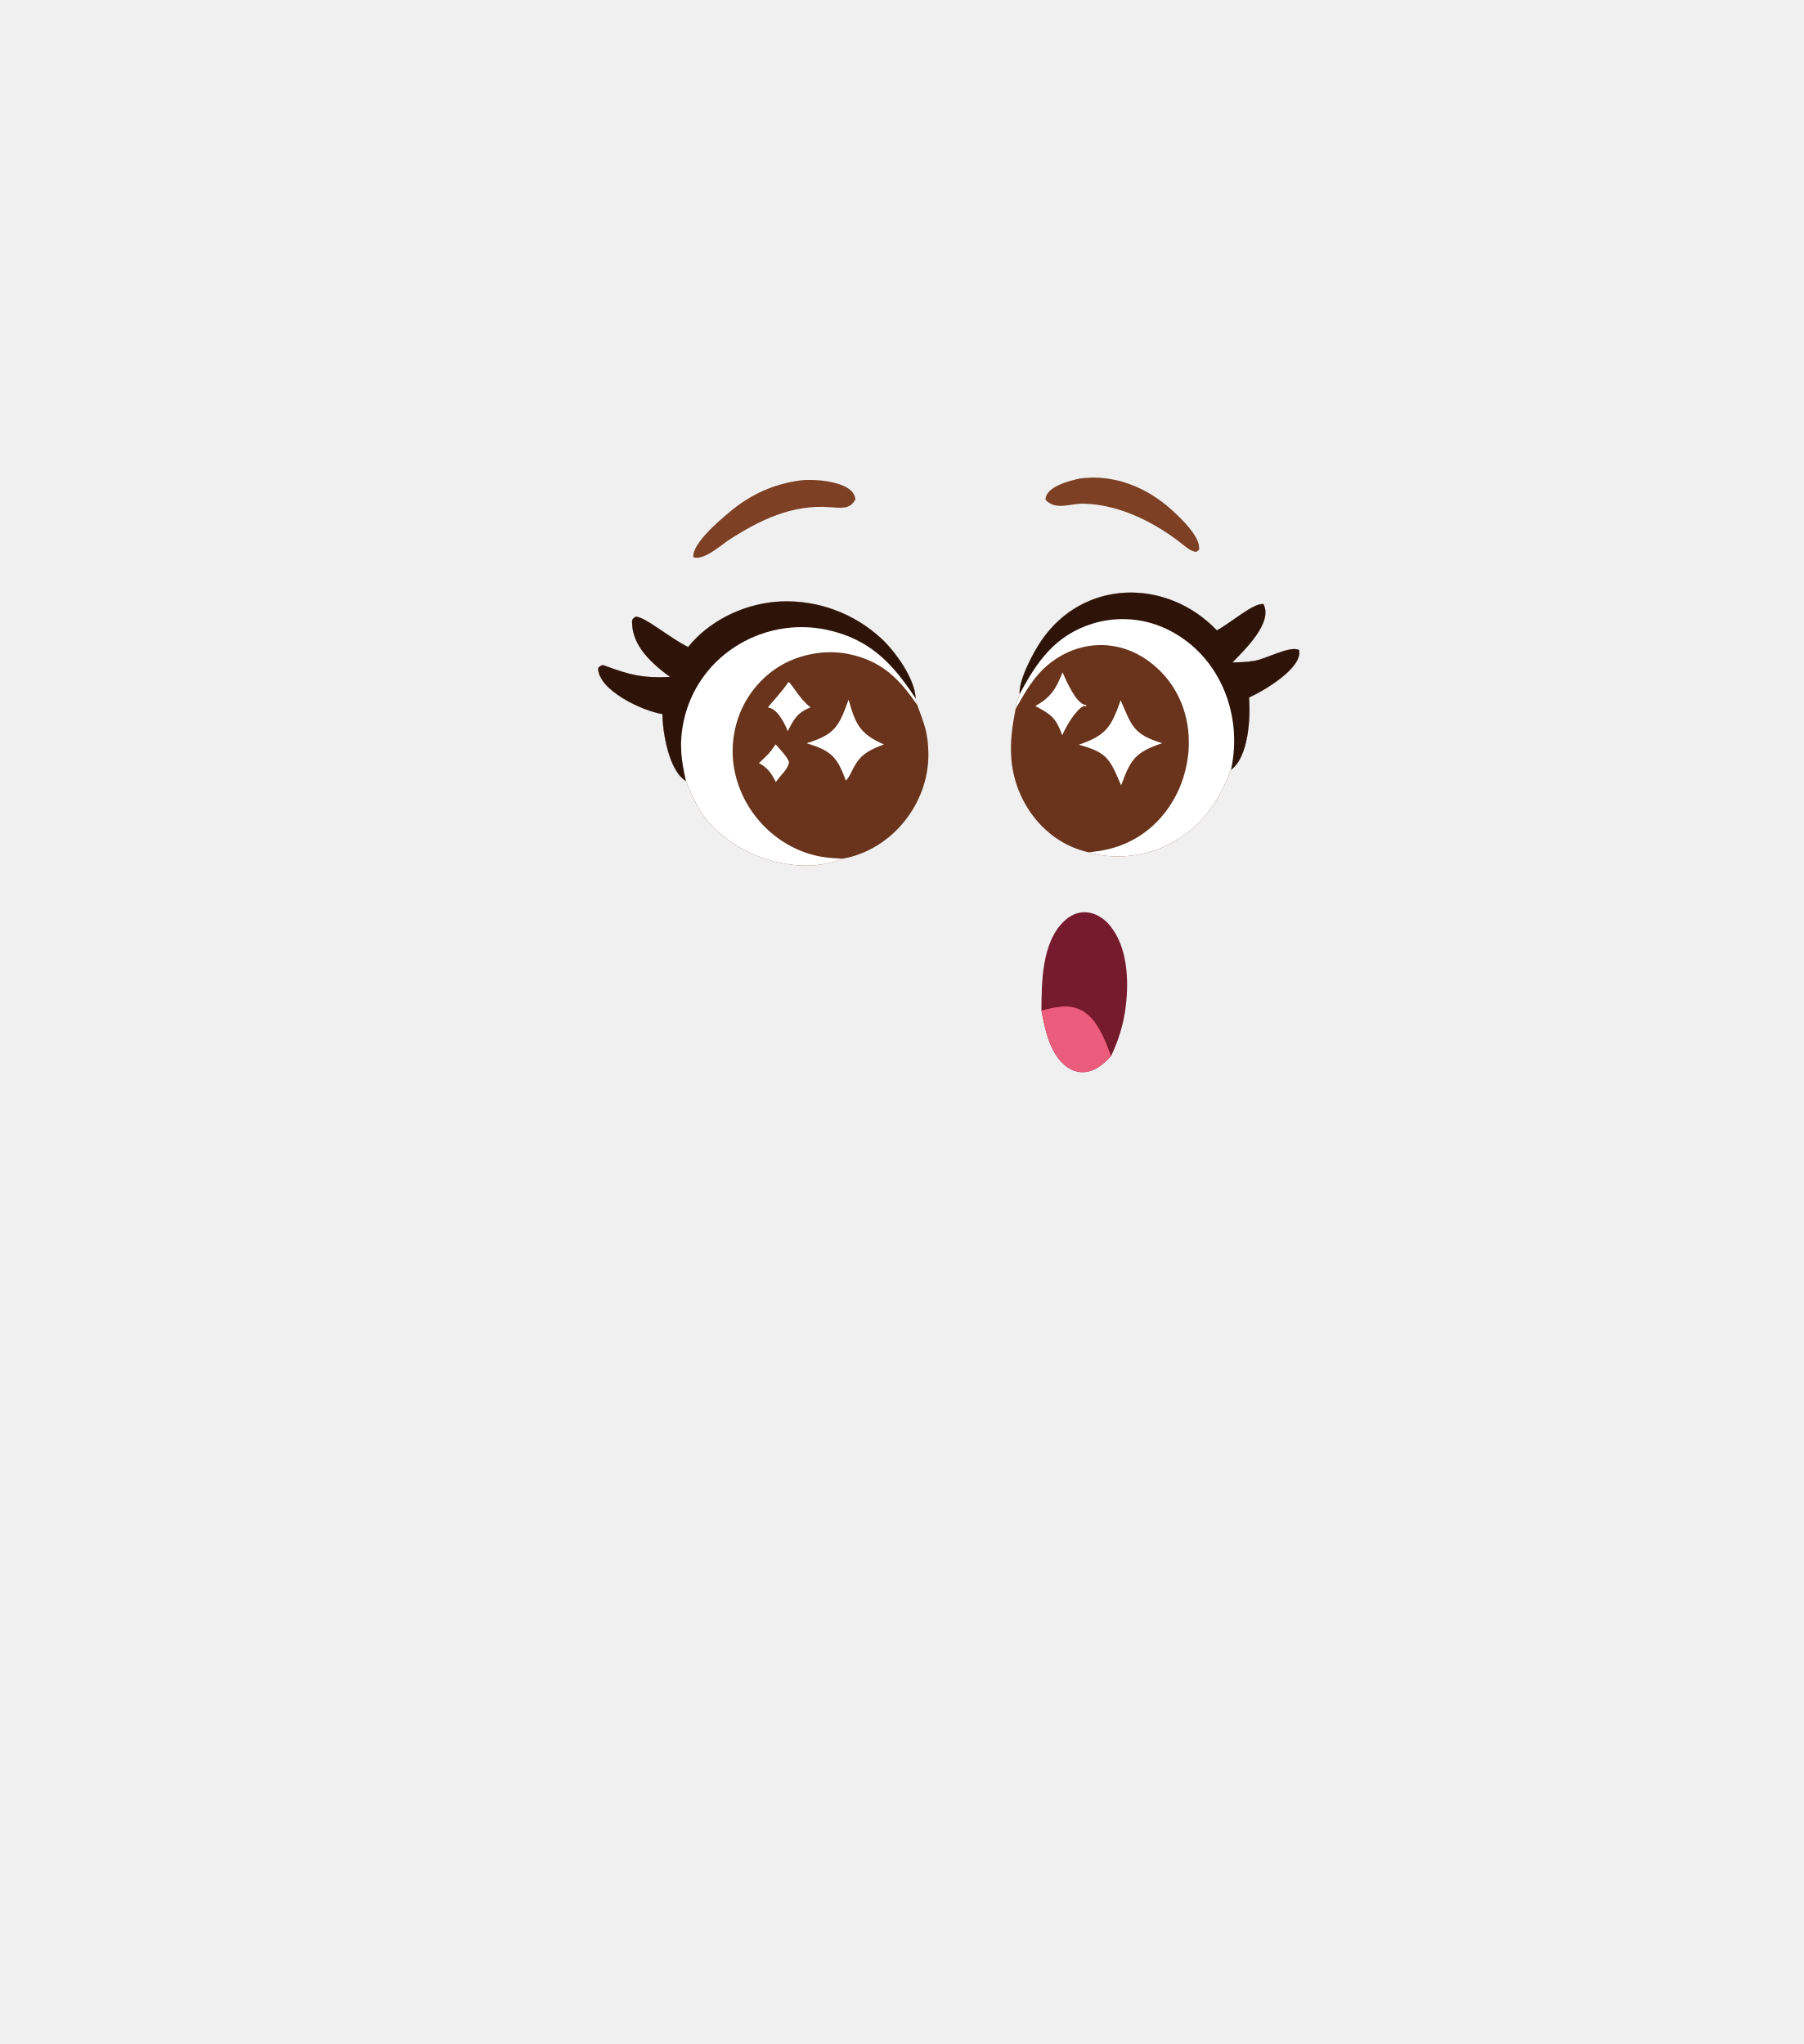
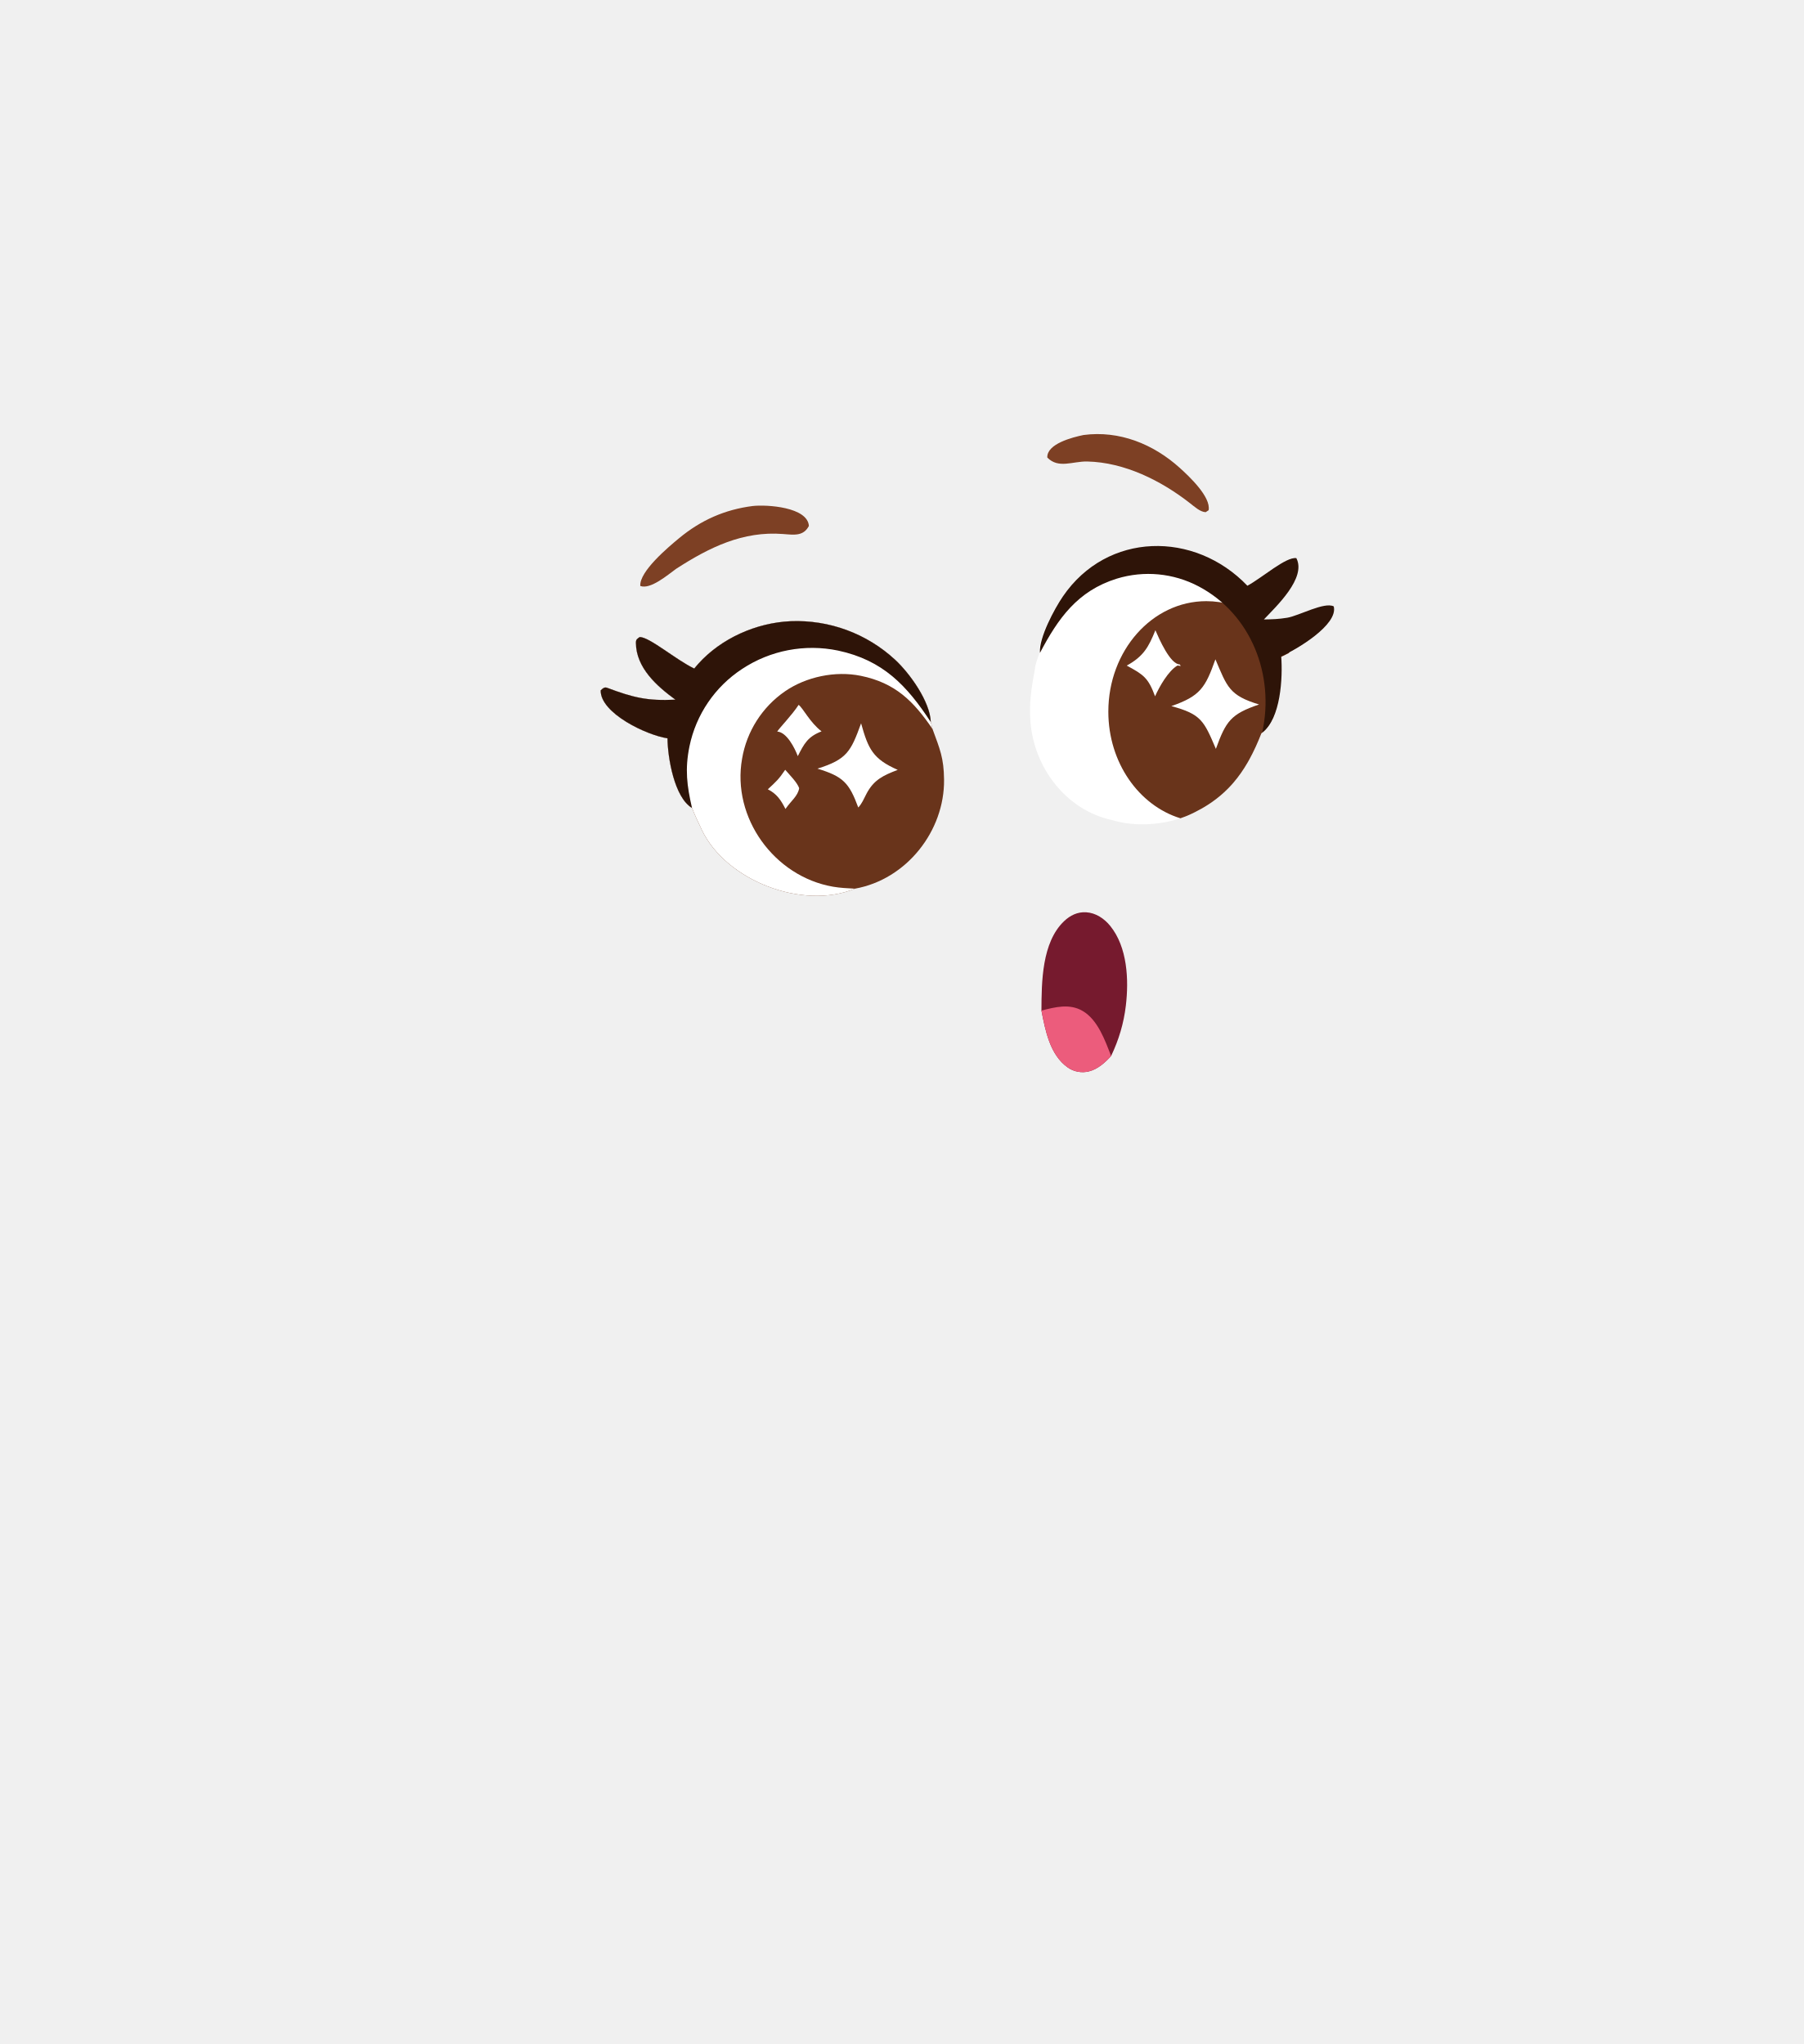
<svg xmlns="http://www.w3.org/2000/svg" width="1178" height="1335" viewBox="0 0 1178 1335" fill="none">
-   <path d="M449.349 422.555C450.159 421.552 450.995 420.572 451.856 419.614C466.327 403.527 488.341 393.793 509.866 392.824C534.111 391.838 557.747 400.562 575.536 417.063C584.857 425.707 597.467 443.365 597.922 456.231L598.983 460.526C603.678 473.336 606.075 478.674 606.235 492.345C606.611 524.451 582.786 555.033 550.266 560.835C517.278 574.486 469.159 555.636 454.095 523.895C451.856 519.179 449.88 515 447.947 510.144C436.831 503.546 432.678 478.57 432.544 466.396C419.45 464.435 390.339 450.646 390.591 436.285C391.693 435.241 392.837 433.979 394.609 434.643C411.045 440.8 419.891 443.001 437.501 442.113C426.022 433.7 412.821 422.205 412.719 406.415C412.704 404.128 413.558 403.867 415.131 402.753C421.44 402.85 438.008 417.179 449.349 422.555Z" fill="#69341B" />
-   <path d="M449.349 422.555C450.159 421.552 450.995 420.572 451.856 419.614C466.327 403.527 488.341 393.793 509.866 392.824C534.111 391.838 557.747 400.562 575.536 417.063C584.857 425.707 597.467 443.365 597.922 456.231L598.983 460.526C587.126 443.124 575.648 431.551 553.892 427.124C537.977 423.885 519.68 427.685 506.276 436.918C491.997 446.805 482.309 462.033 479.403 479.156C472.792 516.205 499.539 553.167 536.447 559.589C540.933 560.369 545.716 560.599 550.266 560.835C517.278 574.486 469.159 555.636 454.095 523.895C451.856 519.179 449.88 515 447.947 510.144C436.831 503.546 432.678 478.57 432.544 466.396C419.45 464.435 390.339 450.646 390.591 436.285C391.693 435.241 392.837 433.979 394.609 434.643C411.045 440.8 419.891 443.001 437.501 442.113C426.022 433.7 412.821 422.205 412.719 406.415C412.704 404.128 413.558 403.867 415.131 402.753C421.44 402.85 438.008 417.179 449.349 422.555Z" fill="white" />
-   <path d="M449.349 422.555C450.159 421.552 450.995 420.572 451.856 419.614C466.327 403.527 488.341 393.793 509.866 392.824C534.111 391.838 557.747 400.562 575.536 417.063C584.857 425.707 597.467 443.365 597.922 456.231C582.909 433.226 567.854 417.313 539.681 411.282C518.866 406.938 497.18 411.088 479.437 422.808C462.372 433.971 450.464 451.479 446.35 471.452C443.422 485.853 444.74 496.113 447.947 510.144C436.831 503.546 432.678 478.57 432.544 466.396C419.45 464.435 390.339 450.646 390.591 436.285C391.693 435.241 392.837 433.979 394.609 434.643C411.045 440.8 419.891 443.001 437.501 442.113C426.022 433.7 412.821 422.205 412.719 406.415C412.704 404.128 413.558 403.867 415.131 402.753C421.44 402.85 438.008 417.179 449.349 422.555Z" fill="#2E1408" />
-   <path d="M554.128 456.969C558.629 473.085 561.495 479.328 577.147 486.214C568.123 489.654 562.109 492.4 557.482 501.275C555.867 504.373 554.754 507.273 552.362 509.852C546.593 494.221 542.776 490.34 526.71 485.438C545.34 479.66 547.752 474.524 554.128 456.969Z" fill="white" />
-   <path d="M514.911 445.365C517.79 447.567 521.946 456.385 529.302 462.022C520.569 465.398 518.381 469.784 514.379 477.582C512.534 472.625 507.492 462.533 501.463 462.134C502.777 459.961 510.851 451.668 514.911 445.365Z" fill="white" />
-   <path d="M506.472 486.156C509.204 489.328 514.018 494.11 515.249 497.703C514.407 502.743 510.203 505.575 506.629 510.766C503.822 505.22 501.266 501.312 495.566 498.418C500.659 493.689 502.54 492.055 506.472 486.156Z" fill="white" />
-   <path d="M665.786 453.435C665.13 443.974 674.736 426.093 680.039 418.34C707.56 378.088 761.835 377.44 794.632 411.696C803.84 406.699 818.595 393.581 825.025 394.543C831.428 406.875 812.508 424.536 804.882 432.63C810.437 432.523 813.824 432.466 819.366 431.566C826.502 430.406 842.446 421.51 848.247 424.515C851.173 435.966 824.96 451.502 815.623 455.536C816.652 468.715 815.361 494.41 803.82 502.849C794.658 526.141 783.162 542.453 759.421 553.285C745.364 559.7 726.017 561.337 711.146 556.712C682.509 550.586 662.692 524.182 660.42 495.764C659.487 484.1 661.008 474.434 663.176 463.024C663.411 459.979 664.805 456.412 665.786 453.435Z" fill="#69341B" />
-   <path d="M665.786 453.435C665.13 443.974 674.736 426.093 680.039 418.34C707.56 378.088 761.835 377.44 794.632 411.696C803.84 406.699 818.595 393.581 825.025 394.543C831.428 406.875 812.508 424.536 804.882 432.63C810.437 432.523 813.824 432.466 819.366 431.566C826.502 430.406 842.446 421.51 848.247 424.515C851.173 435.966 824.96 451.502 815.623 455.536C816.652 468.715 815.361 494.41 803.82 502.849C794.658 526.141 783.162 542.453 759.421 553.285C745.364 559.7 726.017 561.337 711.146 556.712C715.483 556.161 719.619 555.619 723.898 554.592C780.546 540.992 796.436 460.269 745.787 428.934C726.602 417.377 703.685 419.183 686.124 432.773C675.372 441.093 669.769 451.511 663.176 463.024C663.41 459.979 664.805 456.412 665.786 453.435Z" fill="white" />
-   <path d="M665.786 453.435C665.13 443.974 674.736 426.093 680.039 418.34C707.56 378.088 761.835 377.44 794.632 411.696C803.84 406.699 818.595 393.581 825.025 394.543C831.428 406.875 812.508 424.536 804.882 432.63C810.437 432.523 813.824 432.466 819.366 431.566C826.502 430.406 842.446 421.51 848.247 424.515C851.173 435.966 824.96 451.502 815.623 455.536C816.652 468.715 815.361 494.41 803.82 502.849C811.66 467.441 797.137 429.394 764.384 412.112C748.741 403.837 730.458 402.101 713.538 407.281C689.129 414.87 677.089 431.985 665.786 453.435Z" fill="#2E1408" />
-   <path d="M731.801 457.355C739.078 474.423 740.33 479.793 758.902 485.398C741.302 491.369 738.342 495.809 732.094 512.975C724.657 495.491 722.947 491.407 704.442 486.415C722.484 480.168 725.551 474.892 731.801 457.355Z" fill="white" />
-   <path d="M693.853 439.143C696.046 444.243 703.015 460.319 708.967 460.372L709.613 461.341L707.581 461.054C701.939 464.27 696.252 474.26 693.652 480.187C689.411 468.671 686.495 466.74 676.062 461.099C686.44 455.393 689.647 449.599 693.853 439.143Z" fill="white" />
-   <path d="M523.283 313.68C532.103 312.689 557.831 314.296 558.563 326.221C555.1 332.71 549.469 331.828 542.355 331.269C517.099 329.283 496.071 339.665 475.226 353.109C470.078 356.808 459.079 366.322 452.69 363.904C451.982 354.829 470.267 339.515 477.041 333.904C490.701 322.59 505.729 315.918 523.283 313.68Z" fill="#7D4024" />
-   <path d="M705.29 312.505C727.543 309.566 748.644 318.17 764.987 332.897C770.81 338.146 784.494 350.984 782.931 359.234L781.092 360.448C777.64 360.269 774.225 357.049 771.35 354.847C753.532 340.885 730.683 329.456 707.569 328.963C698.493 328.77 689.655 333.619 682.757 326.498C682.394 317.983 698.412 313.92 705.29 312.505Z" fill="#7D4024" />
-   <path d="M680.053 660.043C680.137 641.348 680.299 615.564 694.785 601.699C698.799 597.861 703.55 595.515 709.232 595.835C715.506 596.188 721.087 599.951 724.96 604.719C736.222 618.589 737.183 639.915 735.17 656.847C733.789 668.464 730.593 679.078 725.573 689.662C721.798 693.88 716.733 698.377 711.096 699.751C706.328 700.948 701.278 700.021 697.246 697.213C685.602 689.012 682.597 673.049 680.053 660.043Z" fill="#761A2E" />
-   <path d="M680.053 660.043C688.996 657.748 698.463 655.284 706.989 660.3C716.958 666.162 721.55 679.538 725.573 689.662C721.798 693.88 716.733 698.377 711.096 699.751C706.328 700.948 701.278 700.021 697.246 697.213C685.602 689.012 682.597 673.049 680.053 660.043Z" fill="#EC5C7C" />
+   <path d="M453.335 436.637C454.177 435.594 455.046 434.575 455.941 433.579C470.989 416.852 493.879 406.73 516.261 405.724C541.47 404.698 566.046 413.769 584.543 430.927C594.236 439.915 607.348 458.275 607.821 471.653L608.924 476.119C613.806 489.439 616.298 494.989 616.464 509.205C616.855 542.588 592.082 574.387 558.268 580.42C523.968 594.614 473.934 575.014 458.27 542.01C455.942 537.106 453.888 532.761 451.878 527.712C440.319 520.851 436.001 494.882 435.861 482.222C422.247 480.183 391.977 465.846 392.239 450.913C393.385 449.828 394.575 448.516 396.417 449.206C413.507 455.608 422.705 457.896 441.015 456.973C429.08 448.225 415.353 436.273 415.247 419.855C415.232 417.477 416.12 417.206 417.756 416.048C424.316 416.148 441.543 431.048 453.335 436.637Z" fill="#69341B" />
+   <path d="M453.335 436.637C454.177 435.594 455.046 434.575 455.941 433.579C470.989 416.852 493.879 406.73 516.261 405.724C541.47 404.698 566.046 413.769 584.543 430.927C594.236 439.915 607.348 458.275 607.821 471.653L608.924 476.119C596.595 458.024 584.661 445.991 562.039 441.388C545.49 438.02 526.464 441.971 512.527 451.572C497.68 461.852 487.607 477.686 484.585 495.49C477.712 534.014 505.523 572.447 543.9 579.124C548.564 579.935 553.537 580.174 558.268 580.42C523.968 594.614 473.934 575.014 458.27 542.01C455.942 537.106 453.888 532.761 451.878 527.712C440.319 520.851 436.001 494.882 435.861 482.222C422.247 480.183 391.977 465.846 392.239 450.913C393.385 449.828 394.575 448.516 396.417 449.206C413.507 455.608 422.705 457.896 441.015 456.973C429.08 448.225 415.353 436.273 415.247 419.855C415.232 417.477 416.12 417.206 417.756 416.048C424.316 416.148 441.543 431.048 453.335 436.637Z" fill="white" />
+   <path d="M453.335 436.637C454.177 435.594 455.046 434.575 455.941 433.579C470.989 416.852 493.879 406.73 516.261 405.724C541.47 404.698 566.046 413.769 584.543 430.927C594.236 439.915 607.348 458.275 607.821 471.653C592.21 447.733 576.556 431.186 547.262 424.916C525.618 420.399 503.069 424.714 484.621 436.9C466.877 448.508 454.494 466.713 450.217 487.48C447.172 502.454 448.543 513.123 451.878 527.712C440.319 520.851 436.001 494.882 435.861 482.222C422.247 480.183 391.977 465.846 392.239 450.913C393.385 449.828 394.575 448.516 396.417 449.206C413.507 455.608 422.705 457.896 441.015 456.973C429.08 448.225 415.353 436.273 415.247 419.855C415.232 417.477 416.12 417.206 417.756 416.048C424.316 416.148 441.543 431.048 453.335 436.637Z" fill="#2E1408" />
+   <path d="M562.285 472.421C566.965 489.178 569.945 495.669 586.22 502.829C576.837 506.407 570.584 509.261 565.772 518.49C564.093 521.711 562.936 524.727 560.449 527.408C554.45 511.155 550.481 507.119 533.776 502.022C553.148 496.014 555.655 490.675 562.285 472.421Z" fill="white" />
+   <path d="M521.508 460.355C524.501 462.644 528.823 471.813 536.471 477.675C527.391 481.185 525.115 485.746 520.954 493.854C519.036 488.699 513.793 478.206 507.524 477.791C508.891 475.531 517.286 466.908 521.508 460.355Z" fill="white" />
+   <path d="M512.732 502.769C515.573 506.067 520.578 511.039 521.858 514.775C520.983 520.016 516.612 522.961 512.896 528.358C509.977 522.591 507.319 518.528 501.393 515.519C506.688 510.602 508.644 508.903 512.732 502.769Z" fill="white" />
+   <path d="M491.516 330.491C500.687 329.461 527.438 331.132 528.2 343.531C524.599 350.279 518.744 349.361 511.347 348.78C485.086 346.714 463.221 357.51 441.546 371.49C436.193 375.336 424.757 385.228 418.114 382.714C417.377 373.277 436.39 357.354 443.434 351.52C457.637 339.755 473.263 332.818 491.516 330.491Z" fill="#7D4024" />
+   <path d="M693.519 390.12C709.571 366.642 734.28 355.977 758.988 357.282C760.38 357.356 761.772 357.468 763.163 357.618C766.639 357.991 770.105 358.6 773.537 359.444C774.224 359.613 774.909 359.791 775.593 359.978C784.138 362.322 792.442 366.127 800.126 371.356C800.74 371.774 801.351 372.202 801.957 372.638C805.293 375.039 808.504 377.714 811.556 380.662C812.111 381.197 812.662 381.741 813.206 382.295C813.478 382.572 813.748 382.851 814.017 383.132C823.7 377.878 839.215 364.086 845.976 365.097C846.082 365.3 846.181 365.504 846.273 365.709C847.012 367.351 847.344 369.077 847.344 370.856C847.345 372.19 847.159 373.555 846.819 374.936C846.705 375.397 846.575 375.859 846.428 376.323C846.281 376.787 846.118 377.252 845.941 377.718C845.319 379.35 844.515 380.992 843.58 382.625C843.046 383.559 842.469 384.489 841.858 385.413C836.668 393.264 829.056 400.625 824.796 405.146C830.637 405.035 834.199 404.974 840.026 404.027C847.53 402.807 864.296 393.453 870.396 396.613C870.54 397.178 870.616 397.752 870.631 398.334C870.636 398.527 870.635 398.722 870.626 398.917C870.564 400.286 870.172 401.694 869.513 403.12C869.23 403.731 868.898 404.345 868.522 404.961C867.145 407.218 865.176 409.497 862.859 411.713C862.438 412.116 862.005 412.517 861.562 412.915C859.128 415.106 856.391 417.221 853.598 419.174C852.583 419.884 851.56 420.573 850.541 421.237C846.466 423.892 842.46 426.143 839.28 427.734C838.485 428.132 837.741 428.489 837.061 428.8C836.721 428.956 836.397 429.101 836.091 429.233C836.327 432.265 836.447 435.926 836.363 439.889C836.339 441.022 836.298 442.178 836.239 443.352C836.12 445.7 835.927 448.117 835.643 450.54C835.501 451.751 835.336 452.964 835.146 454.172C834.908 455.681 834.632 457.181 834.313 458.657C834.186 459.247 834.052 459.834 833.91 460.416C833.698 461.288 833.47 462.15 833.225 462.998C832.735 464.693 832.178 466.331 831.547 467.888C829.653 472.558 827.092 476.49 823.679 478.986C821.271 485.108 818.709 490.772 815.831 496.002C815.472 496.656 815.107 497.303 814.737 497.944C811.962 502.746 808.891 507.168 805.39 511.233C804.923 511.775 804.449 512.311 803.967 512.841C803.726 513.105 803.482 513.368 803.237 513.63C802.747 514.153 802.248 514.669 801.741 515.179C800.22 516.71 798.624 518.185 796.943 519.605C795.261 521.025 793.495 522.39 791.636 523.701C791.326 523.92 791.014 524.137 790.699 524.353C790.069 524.784 789.428 525.209 788.777 525.628C788.125 526.047 787.463 526.461 786.789 526.868C786.116 527.276 785.431 527.678 784.735 528.074C783.343 528.866 781.906 529.634 780.419 530.38C779.676 530.753 778.92 531.12 778.153 531.482C777.769 531.663 777.382 531.842 776.993 532.02C776.531 532.231 776.063 532.437 775.59 532.638C775.118 532.839 774.64 533.035 774.158 533.226C773.193 533.608 772.209 533.97 771.209 534.312C770.208 534.653 769.191 534.973 768.159 535.274C766.096 535.875 763.976 536.393 761.819 536.825C759.122 537.364 756.368 537.77 753.596 538.034C750.824 538.298 748.034 538.421 745.265 538.399C744.157 538.39 743.053 538.357 741.954 538.301C736.462 538.02 731.115 537.144 726.229 535.624C696.116 529.181 675.278 501.417 672.888 471.535C671.908 459.269 673.507 449.105 675.786 437.108C676.033 433.906 677.5 430.154 678.531 427.023C677.842 417.075 687.943 398.273 693.519 390.12Z" fill="white" />
+   <path d="M787.688 392.634C810.499 392.634 830.519 406.115 841.839 426.403C840.941 426.886 840.085 427.332 839.28 427.734C838.485 428.132 837.742 428.489 837.062 428.801C836.722 428.956 836.398 429.101 836.091 429.233C836.328 432.265 836.446 435.926 836.362 439.889C836.338 441.022 836.299 442.179 836.239 443.352C836.121 445.7 835.927 448.117 835.643 450.54C835.5 451.751 835.335 452.964 835.146 454.172C834.908 455.681 834.632 457.181 834.313 458.657C834.186 459.247 834.052 459.834 833.91 460.416C833.698 461.288 833.471 462.15 833.226 462.998C832.736 464.693 832.178 466.331 831.547 467.887C829.653 472.557 827.093 476.489 823.68 478.985C821.271 485.108 818.709 490.772 815.831 496.002C815.471 496.656 815.107 497.304 814.737 497.944C811.963 502.746 808.891 507.169 805.391 511.233C804.924 511.775 804.449 512.311 803.967 512.841C803.726 513.105 803.482 513.368 803.237 513.63C802.747 514.153 802.248 514.669 801.741 515.179C800.22 516.71 798.624 518.185 796.942 519.605C795.261 521.025 793.495 522.39 791.636 523.701C791.326 523.92 791.013 524.137 790.698 524.352C790.068 524.783 789.428 525.208 788.776 525.628C788.125 526.047 787.462 526.46 786.789 526.868C786.116 527.276 785.431 527.678 784.735 528.074C783.343 528.866 781.905 529.635 780.419 530.381C779.676 530.754 778.92 531.121 778.152 531.482C777.769 531.663 777.382 531.842 776.992 532.02C776.53 532.231 776.062 532.438 775.59 532.638C775.118 532.839 774.64 533.035 774.158 533.226C773.194 533.608 772.21 533.97 771.209 534.311C771.071 534.358 770.932 534.404 770.793 534.45C743.672 526.087 723.736 498.079 723.736 464.815C723.736 424.95 752.369 392.634 787.688 392.634Z" fill="#69341B" />
+   <path d="M679.062 426.459C678.372 416.511 688.474 397.708 694.05 389.555C722.99 347.229 780.062 346.548 814.549 382.569C824.232 377.314 839.747 363.52 846.508 364.532C853.241 377.5 833.346 396.071 825.328 404.582C831.169 404.47 834.73 404.409 840.557 403.463C848.061 402.243 864.827 392.888 870.927 396.049C874.004 408.09 846.44 424.426 836.622 428.668C837.704 442.526 836.346 469.546 824.211 478.42C832.454 441.187 817.183 401.179 782.742 383.006C766.293 374.305 747.067 372.479 729.275 377.926C703.608 385.906 690.948 403.904 679.062 426.459Z" fill="#2E1408" />
+   <path d="M793.657 430.624C801.308 448.572 802.625 454.219 822.154 460.113C803.646 466.391 800.535 471.06 793.964 489.111C786.144 470.725 784.346 466.431 764.888 461.182C783.859 454.613 787.084 449.066 793.657 430.624Z" fill="white" />
+   <path d="M754.47 411.629C756.776 416.992 764.104 433.895 770.362 433.951L771.042 434.97L768.905 434.669C762.972 438.05 756.993 448.556 754.258 454.787C749.799 442.678 746.732 440.648 735.762 434.716C746.675 428.715 750.047 422.623 754.47 411.629Z" fill="white" />
+   <path d="M707.573 284.111C730.972 281.02 753.161 290.067 770.345 305.554C776.469 311.073 790.858 324.573 789.215 333.248L787.281 334.524C783.651 334.336 780.06 330.951 777.037 328.635C758.3 313.953 734.274 301.935 709.968 301.417C700.425 301.214 691.132 306.313 683.878 298.825C683.496 289.871 700.34 285.598 707.573 284.111Z" fill="#7D4024" />
+   <path d="M680.053 660.043C680.137 641.348 680.299 615.565 694.785 601.699C698.799 597.861 703.55 595.515 709.232 595.835C715.506 596.188 721.087 599.951 724.96 604.719C736.222 618.589 737.183 639.915 735.17 656.847C733.789 668.464 730.593 679.078 725.573 689.662C721.798 693.88 716.733 698.377 711.096 699.751C706.328 700.948 701.278 700.022 697.246 697.213C685.602 689.013 682.597 673.049 680.053 660.043Z" fill="#761A2E" />
+   <path d="M680.053 660.043C688.996 657.748 698.463 655.284 706.989 660.3C716.958 666.162 721.55 679.538 725.573 689.662C721.798 693.88 716.733 698.377 711.096 699.751C706.328 700.948 701.278 700.022 697.246 697.213C685.602 689.013 682.597 673.049 680.053 660.043Z" fill="#EC5C7C" />
</svg>
